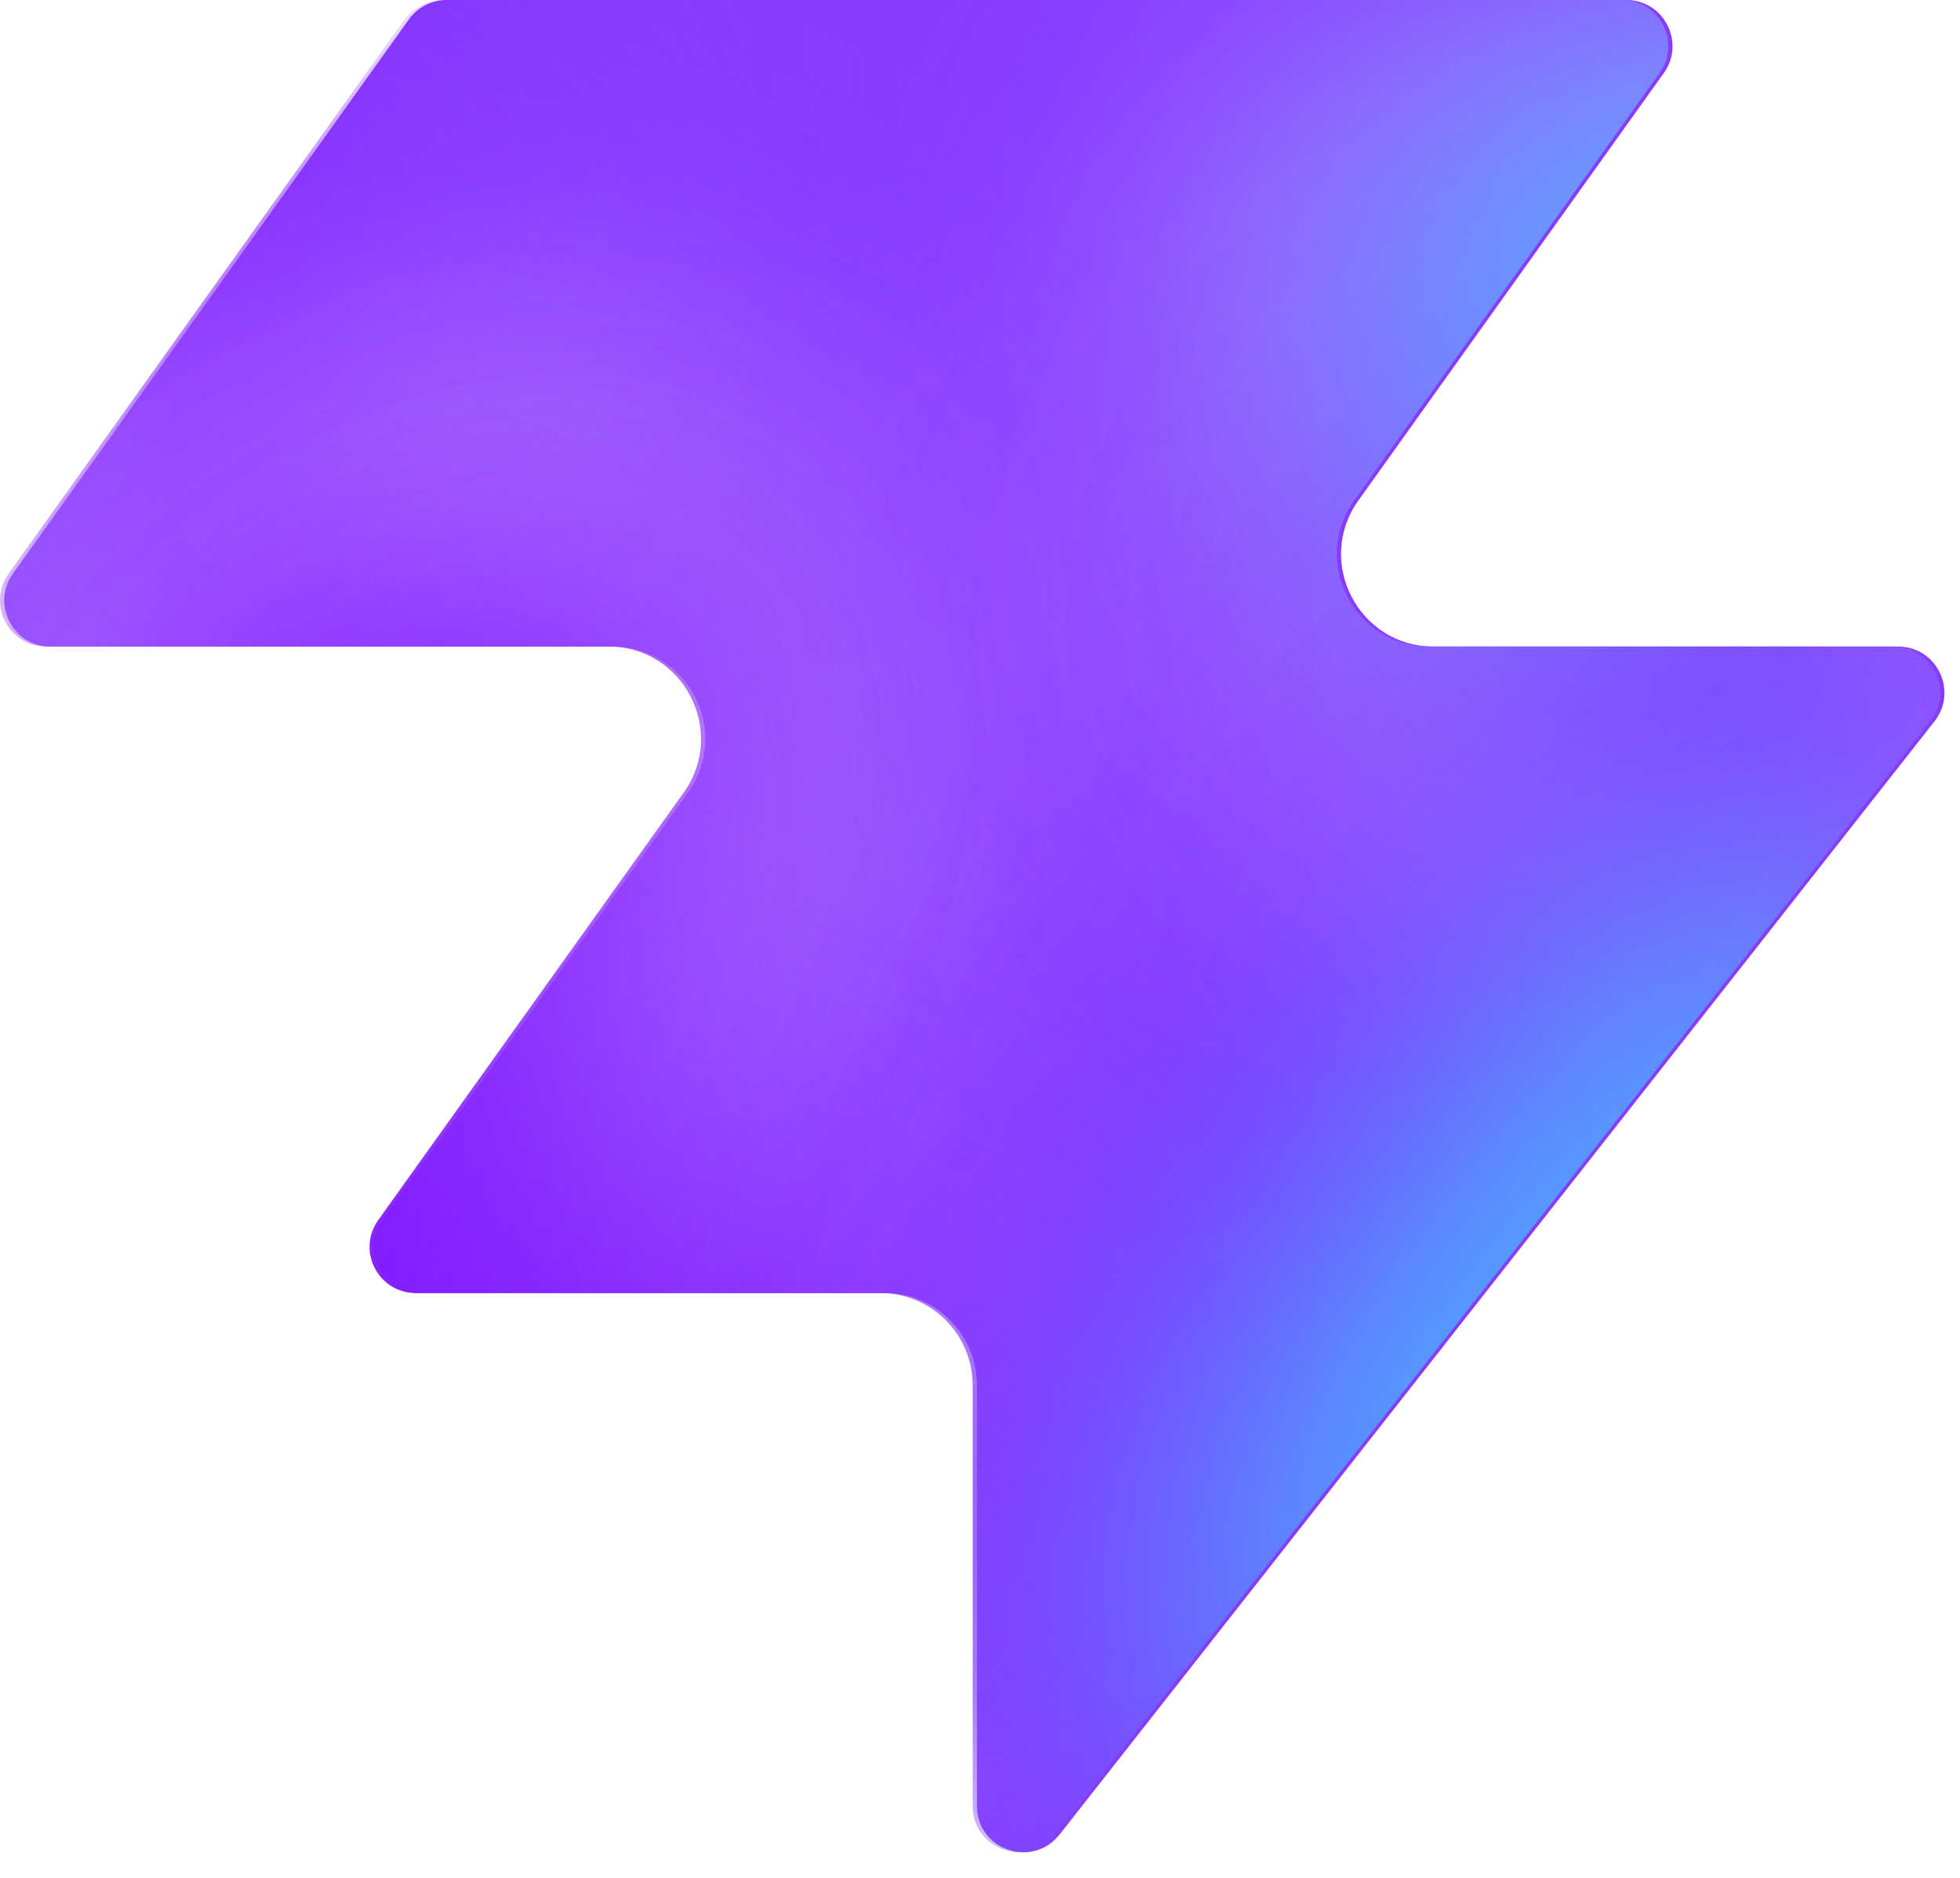
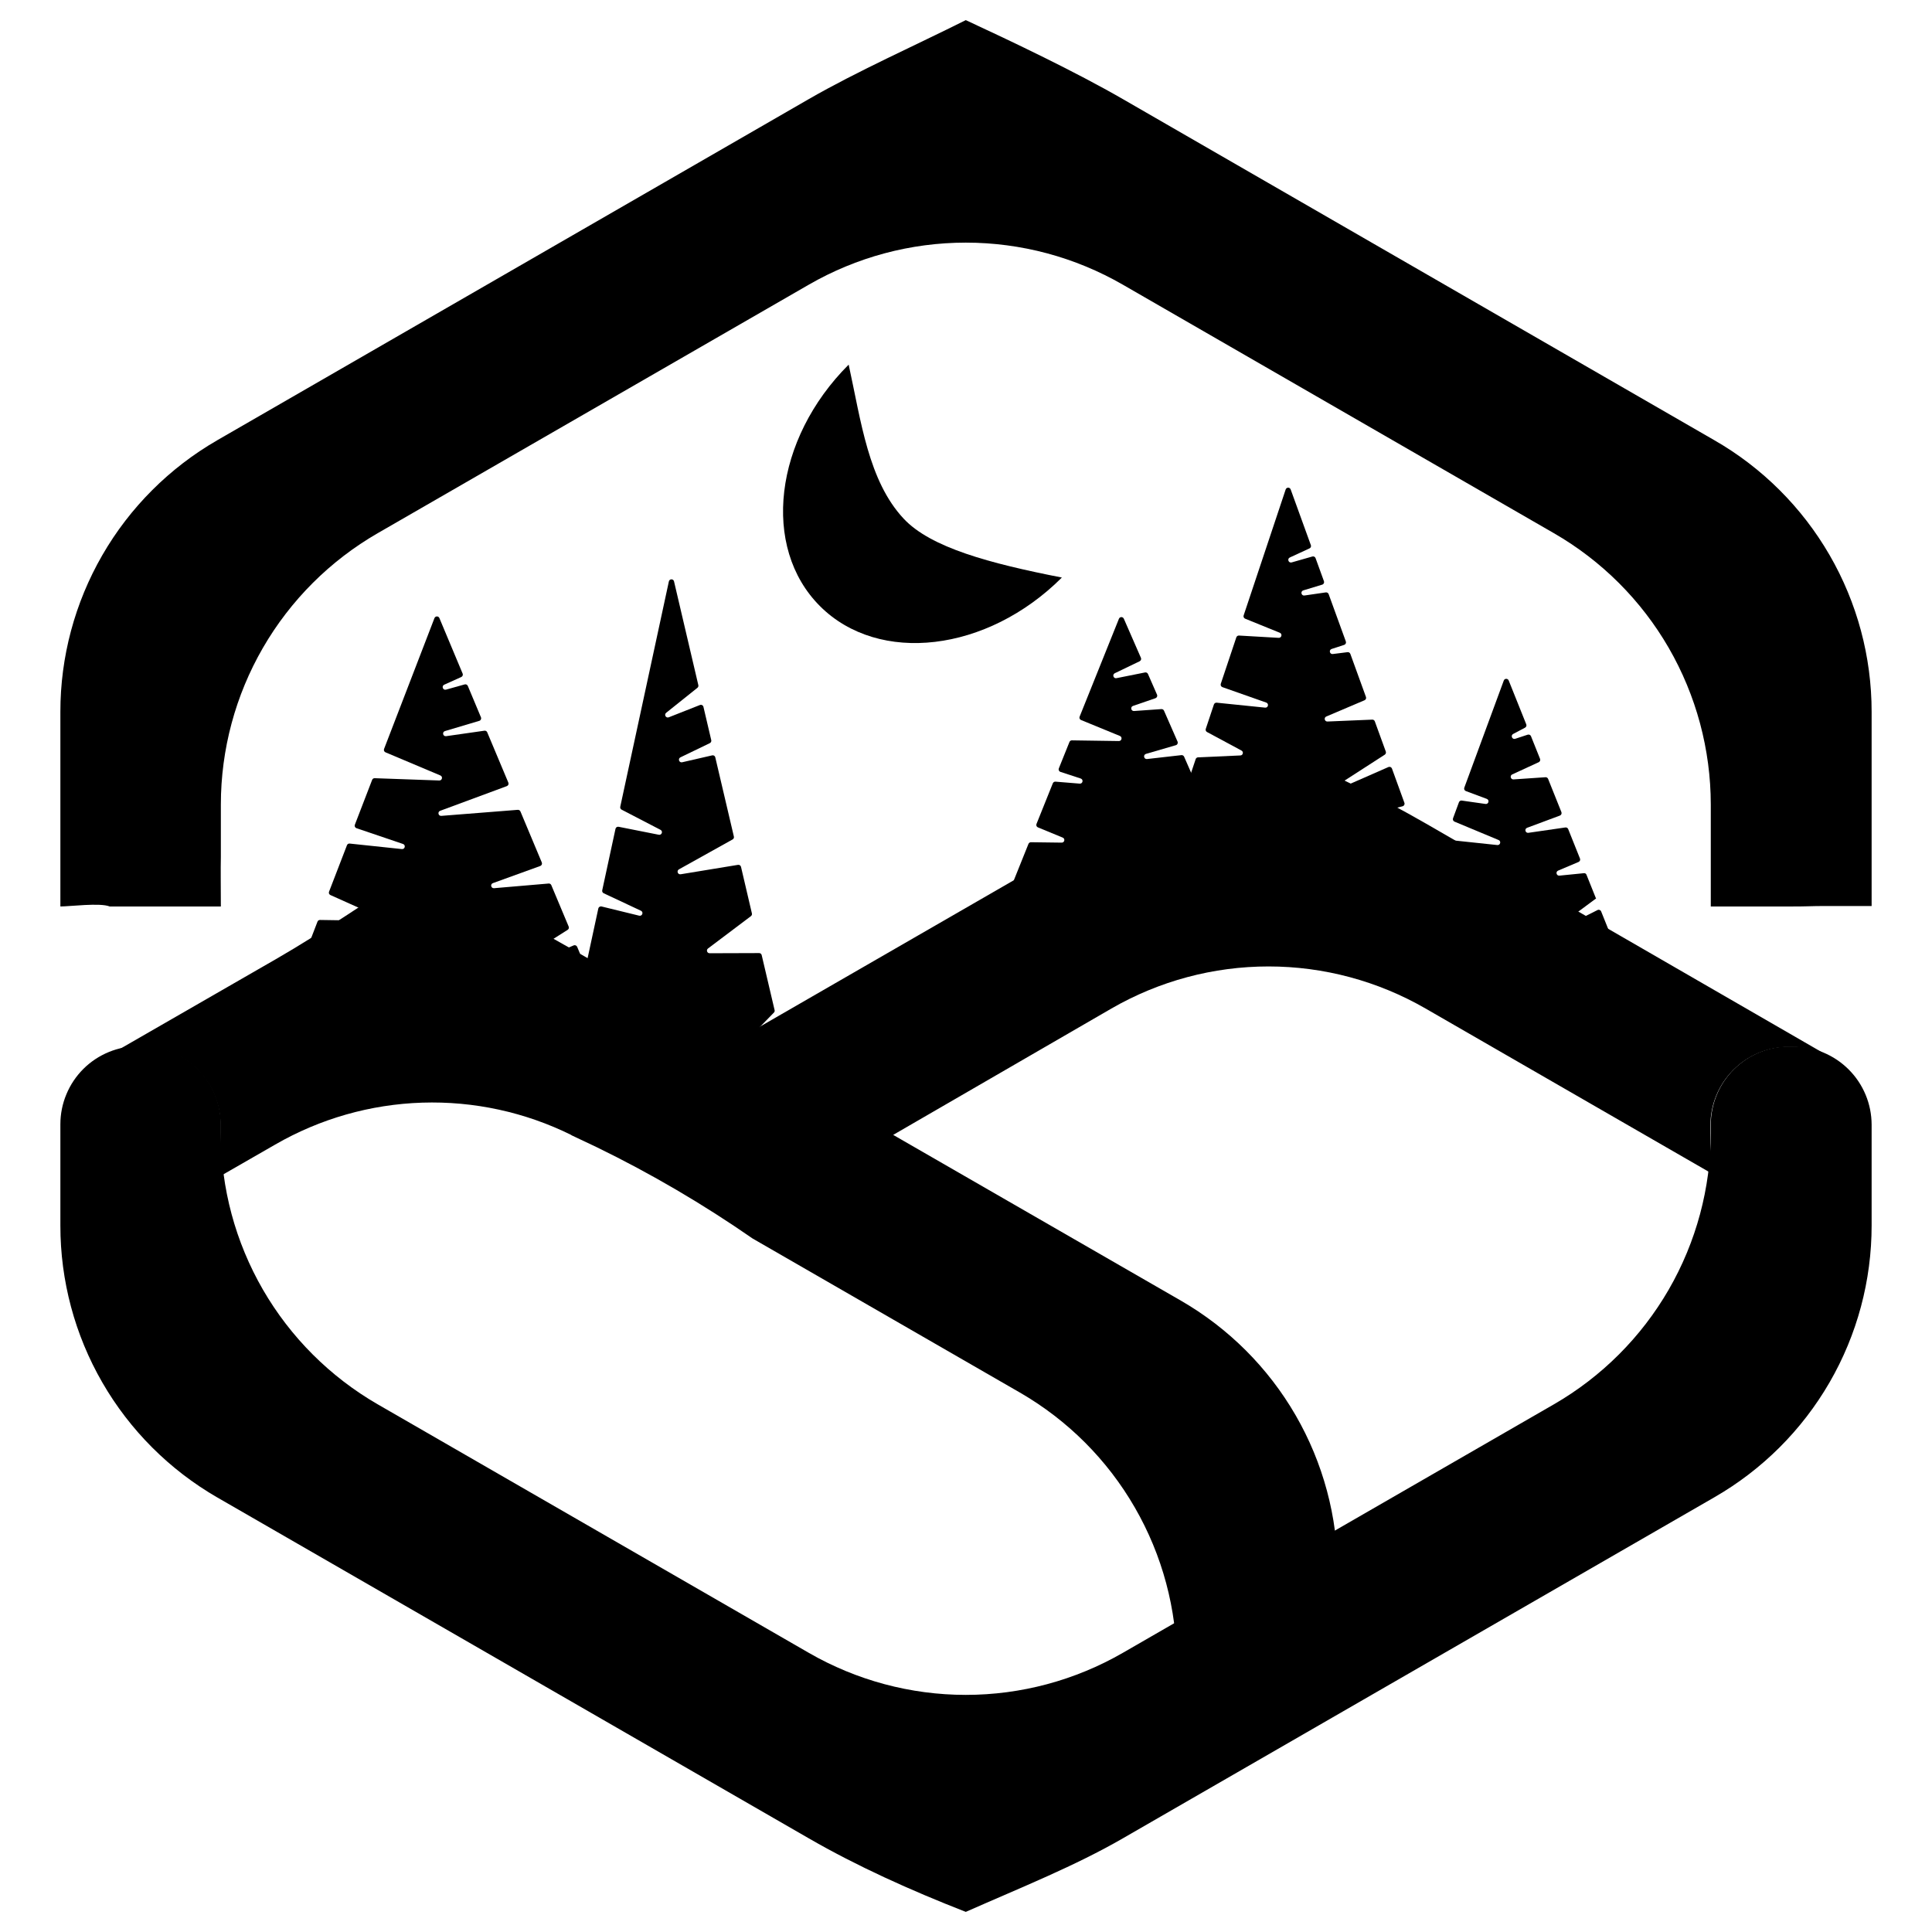
- <svg xmlns="http://www.w3.org/2000/svg" width="48" height="46" fill="none" viewBox="0 0 48 46">
-   <path fill="#863bff" d="M25.946 44.938c-.664.845-2.021.375-2.021-.698V33.937a2.26 2.26 0 0 0-2.262-2.262H10.287c-.92 0-1.456-1.04-.92-1.788l7.48-10.471c1.07-1.497 0-3.578-1.842-3.578H1.237c-.92 0-1.456-1.04-.92-1.788L10.013.474c.214-.297.556-.474.92-.474h28.894c.92 0 1.456 1.04.92 1.788l-7.48 10.471c-1.07 1.498 0 3.579 1.842 3.579h11.377c.943 0 1.473 1.088.89 1.83L25.947 44.94z" style="fill:#863bff;fill:color(display-p3 .525 .23 1);fill-opacity:1" />
-   <mask id="a" width="48" height="46" x="0" y="0" maskUnits="userSpaceOnUse" style="mask-type:alpha">
-     <path fill="#000" d="M25.842 44.938c-.664.844-2.021.375-2.021-.698V33.937a2.26 2.26 0 0 0-2.262-2.262H10.183c-.92 0-1.456-1.04-.92-1.788l7.48-10.471c1.07-1.498 0-3.579-1.842-3.579H1.133c-.92 0-1.456-1.04-.92-1.787L9.91.473c.214-.297.556-.474.92-.474h28.894c.92 0 1.456 1.04.92 1.788l-7.48 10.471c-1.07 1.498 0 3.578 1.842 3.578h11.377c.943 0 1.473 1.088.89 1.832L25.843 44.94z" style="fill:#000;fill-opacity:1" />
-   </mask>
-   <g mask="url(#a)">
-     <g filter="url(#b)">
-       <ellipse cx="5.508" cy="14.704" fill="#ede6ff" rx="5.508" ry="14.704" style="fill:#ede6ff;fill:color(display-p3 .927 .903 1);fill-opacity:1" transform="matrix(.00324 1 1 -.00324 -4.47 31.516)" />
-     </g>
-     <g filter="url(#c)">
-       <ellipse cx="10.399" cy="29.851" fill="#ede6ff" rx="10.399" ry="29.851" style="fill:#ede6ff;fill:color(display-p3 .927 .903 1);fill-opacity:1" transform="matrix(.00324 1 1 -.00324 -39.328 7.883)" />
-     </g>
-     <g filter="url(#d)">
-       <ellipse cx="5.508" cy="30.487" fill="#7e14ff" rx="5.508" ry="30.487" style="fill:#7e14ff;fill:color(display-p3 .492 .077 1);fill-opacity:1" transform="rotate(89.814 -25.913 -14.639)scale(1 -1)" />
-     </g>
-     <g filter="url(#e)">
-       <ellipse cx="5.508" cy="30.599" fill="#7e14ff" rx="5.508" ry="30.599" style="fill:#7e14ff;fill:color(display-p3 .492 .077 1);fill-opacity:1" transform="rotate(89.814 -32.644 -3.334)scale(1 -1)" />
-     </g>
-     <g filter="url(#f)">
-       <ellipse cx="5.508" cy="30.599" fill="#7e14ff" rx="5.508" ry="30.599" style="fill:#7e14ff;fill:color(display-p3 .492 .077 1);fill-opacity:1" transform="matrix(.00324 1 1 -.00324 -34.34 30.47)" />
-     </g>
-     <g filter="url(#g)">
-       <ellipse cx="14.072" cy="22.078" fill="#ede6ff" rx="14.072" ry="22.078" style="fill:#ede6ff;fill:color(display-p3 .927 .903 1);fill-opacity:1" transform="rotate(93.35 24.506 48.493)scale(-1 1)" />
-     </g>
-     <g filter="url(#h)">
-       <ellipse cx="3.47" cy="21.501" fill="#7e14ff" rx="3.47" ry="21.501" style="fill:#7e14ff;fill:color(display-p3 .492 .077 1);fill-opacity:1" transform="rotate(89.009 28.708 47.59)scale(-1 1)" />
-     </g>
-     <g filter="url(#i)">
-       <ellipse cx="3.47" cy="21.501" fill="#7e14ff" rx="3.47" ry="21.501" style="fill:#7e14ff;fill:color(display-p3 .492 .077 1);fill-opacity:1" transform="rotate(89.009 28.708 47.59)scale(-1 1)" />
-     </g>
-     <g filter="url(#j)">
-       <ellipse cx=".387" cy="8.972" fill="#7e14ff" rx="4.407" ry="29.108" style="fill:#7e14ff;fill:color(display-p3 .492 .077 1);fill-opacity:1" transform="rotate(39.51 .387 8.972)" />
-     </g>
-     <g filter="url(#k)">
-       <ellipse cx="47.523" cy="-6.092" fill="#7e14ff" rx="4.407" ry="29.108" style="fill:#7e14ff;fill:color(display-p3 .492 .077 1);fill-opacity:1" transform="rotate(37.892 47.523 -6.092)" />
-     </g>
-     <g filter="url(#l)">
-       <ellipse cx="41.412" cy="6.333" fill="#47bfff" rx="5.971" ry="9.665" style="fill:#47bfff;fill:color(display-p3 .28 .748 1);fill-opacity:1" transform="rotate(37.892 41.412 6.333)" />
-     </g>
-     <g filter="url(#m)">
-       <ellipse cx="-1.879" cy="38.332" fill="#7e14ff" rx="4.407" ry="29.108" style="fill:#7e14ff;fill:color(display-p3 .492 .077 1);fill-opacity:1" transform="rotate(37.892 -1.88 38.332)" />
-     </g>
-     <g filter="url(#n)">
-       <ellipse cx="-1.879" cy="38.332" fill="#7e14ff" rx="4.407" ry="29.108" style="fill:#7e14ff;fill:color(display-p3 .492 .077 1);fill-opacity:1" transform="rotate(37.892 -1.88 38.332)" />
-     </g>
-     <g filter="url(#o)">
-       <ellipse cx="35.651" cy="29.907" fill="#7e14ff" rx="4.407" ry="29.108" style="fill:#7e14ff;fill:color(display-p3 .492 .077 1);fill-opacity:1" transform="rotate(37.892 35.651 29.907)" />
-     </g>
-     <g filter="url(#p)">
-       <ellipse cx="38.418" cy="32.4" fill="#47bfff" rx="5.971" ry="15.297" style="fill:#47bfff;fill:color(display-p3 .28 .748 1);fill-opacity:1" transform="rotate(37.892 38.418 32.4)" />
-     </g>
+ <svg xmlns="http://www.w3.org/2000/svg" width="32" height="32" viewBox="3.5 -0.5 46 48" fill="none">
+   <style>
+   :root { color: #000000; }
+   @media (prefers-color-scheme: dark) { :root { color: #FFFFFF; } }
+ </style>
+   <g>
+     <path d="M24.951 12.386C25.622 13.104 27.081 13.496 28.882 13.849C27.026 15.702 24.336 16.02 22.873 14.56C21.41 13.099 21.729 10.413 23.585 8.559C23.894 9.97 24.074 11.447 24.951 12.386Z" fill="currentColor" />
+     <path d="M47.047 25.5H46.957C46.44 25.499 45.944 25.703 45.578 26.067C45.211 26.432 45.005 26.927 45.004 27.443V27.649C45.003 29.015 44.642 30.357 43.959 31.54C43.275 32.723 42.291 33.706 41.106 34.39L30.397 40.564C29.211 41.248 27.865 41.609 26.495 41.609C25.126 41.609 23.78 41.248 22.594 40.564L11.884 34.39C10.7 33.706 9.716 32.723 9.032 31.54C8.348 30.357 7.988 29.015 7.987 27.649V27.443C7.989 26.927 7.784 26.431 7.42 26.065C7.055 25.699 6.56 25.492 6.043 25.491H5.953C5.696 25.49 5.443 25.539 5.206 25.636C4.969 25.733 4.753 25.876 4.572 26.056C4.391 26.237 4.247 26.451 4.149 26.688C4.05 26.924 4 27.177 4 27.433V29.949C3.999 31.317 4.358 32.662 5.042 33.847C5.726 35.033 6.711 36.018 7.897 36.703L22.594 45.173C23.78 45.858 25.122 46.465 26.495 47C27.878 46.389 29.211 45.858 30.397 45.173L45.094 36.699C46.282 36.015 47.269 35.031 47.955 33.845C48.641 32.659 49.001 31.314 49 29.944V27.443C48.999 27.187 48.949 26.934 48.85 26.698C48.752 26.462 48.608 26.248 48.427 26.068C48.245 25.887 48.03 25.744 47.794 25.647C47.557 25.549 47.303 25.5 47.047 25.5Z" fill="currentColor" />
+     <path d="M47.047 22.021H46.957C46.44 22.023 45.48 22.021 45.004 22.021C45.004 21.551 45.005 20.597 45.004 20.081V19.488C45.003 18.121 44.642 16.779 43.959 15.596C43.275 14.413 42.291 13.43 41.106 12.747L30.397 6.573C29.211 5.889 27.865 5.528 26.495 5.528C25.126 5.528 23.78 5.889 22.594 6.573L11.884 12.747C10.7 13.43 9.716 14.413 9.032 15.596C8.348 16.779 7.988 18.121 7.987 19.488V20.081C7.988 20.336 7.987 20.558 7.987 20.787C7.98 21.016 7.987 21.78 7.987 22.021C7.75 22.021 6.985 22.021 6.755 22.021C6.526 22.021 6.298 22.022 6.043 22.021H5.953C5.697 22.023 5.454 22.021 5.225 22.021C4.988 21.924 4.23 22.021 4 22.021C4 21.704 4 21.093 4 20.824C4 20.558 4 20.336 4 20.081V17.186C3.999 15.819 4.359 14.476 5.043 13.291C5.727 12.106 6.712 11.122 7.897 10.438L22.594 1.962C23.78 1.278 25.276 0.611 26.495 0C27.648 0.535 29.211 1.278 30.397 1.962L45.094 10.438C46.282 11.12 47.268 12.104 47.954 13.288C48.64 14.473 49.001 15.818 49 17.186V20.081C49 20.336 49 20.558 49 20.787C49 21.016 49 21.857 49 22.01C48.847 22.01 48.005 22.01 47.776 22.01C47.546 22.01 47.303 22.023 47.047 22.021Z" fill="currentColor" />
+     <path d="M37.93 19.963C36.744 19.279 35.301 18.571 34 18.036C32.623 18.647 31.313 19.279 30.127 19.963L20.712 25.392L17.15 23.334C15.964 22.65 14.102 21.628 12.954 21.016C11.806 21.78 10.533 22.65 9.347 23.334L5.459 25.572C5.617 25.529 5.781 25.507 5.945 25.509H6.035C6.291 25.509 6.545 25.559 6.781 25.657C7.018 25.755 7.232 25.899 7.413 26.081C7.594 26.262 7.737 26.477 7.834 26.714C7.931 26.95 7.981 27.204 7.979 27.459V28.717L9.338 27.936C10.45 27.294 11.705 26.936 12.989 26.895C14.274 26.854 15.548 27.131 16.699 27.701H16.69C16.896 27.8 17.113 27.9 17.32 27.999C18.67 28.656 19.966 29.416 21.199 30.271L27.841 34.099C29.027 34.784 30.012 35.769 30.695 36.955C31.379 38.141 31.739 39.485 31.738 40.853V43.307L35.734 41.006V38.552C35.733 37.186 35.373 35.844 34.689 34.661C34.005 33.478 33.021 32.496 31.837 31.813L24.691 27.696L30.114 24.556C31.3 23.872 32.646 23.511 34.016 23.511C35.386 23.511 36.731 23.872 37.917 24.556L44.995 28.636V27.459C44.994 26.943 45.198 26.448 45.563 26.082C45.927 25.716 46.422 25.51 46.939 25.509H47.029C47.329 25.51 47.625 25.581 47.893 25.716L37.93 19.963Z" fill="currentColor" />
+     <path fill-rule="evenodd" clip-rule="evenodd" d="M17.91 19.544C17.904 19.573 17.918 19.602 17.944 19.616L18.91 20.117C18.978 20.152 18.942 20.254 18.867 20.239L17.869 20.041C17.834 20.034 17.8 20.056 17.792 20.091L17.462 21.62C17.456 21.65 17.471 21.68 17.499 21.693L18.424 22.127C18.495 22.16 18.457 22.268 18.381 22.25L17.445 22.021C17.409 22.013 17.373 22.035 17.365 22.071L16.247 27.256C16.239 27.293 16.263 27.328 16.299 27.335L19.161 27.837C19.173 27.839 19.185 27.838 19.196 27.834L22.174 26.671C22.204 26.659 22.221 26.627 22.213 26.595L21.886 25.201C21.876 25.156 21.823 25.136 21.785 25.162L20.633 25.965C20.568 26.01 20.493 25.922 20.549 25.866L21.728 24.657C21.744 24.641 21.75 24.619 21.745 24.597L21.424 23.229C21.417 23.199 21.39 23.178 21.36 23.179L20.13 23.183C20.067 23.183 20.04 23.103 20.09 23.065L21.157 22.261C21.177 22.245 21.187 22.219 21.181 22.194L20.91 21.036C20.902 21.003 20.869 20.981 20.835 20.987L19.411 21.221C19.338 21.233 19.304 21.135 19.368 21.099L20.701 20.356C20.727 20.342 20.74 20.313 20.733 20.284L20.271 18.315C20.263 18.28 20.228 18.258 20.193 18.267L19.449 18.438C19.373 18.456 19.335 18.35 19.405 18.316L20.136 17.963C20.163 17.95 20.178 17.919 20.171 17.889L19.977 17.062C19.968 17.023 19.927 17.001 19.889 17.016L19.116 17.321C19.046 17.349 18.992 17.256 19.051 17.209L19.828 16.588C19.847 16.572 19.856 16.546 19.85 16.522L19.246 13.944C19.23 13.876 19.133 13.877 19.118 13.945L17.91 19.544ZM18.195 24.686C18.247 24.724 18.219 24.806 18.155 24.804L16.996 24.776C16.956 24.775 16.926 24.738 16.933 24.699L17.067 23.982C17.076 23.935 17.131 23.913 17.17 23.941L18.195 24.686Z" fill="currentColor" />
+     <path d="M12.042 18.107C12.029 18.14 12.045 18.177 12.077 18.191L13.441 18.766C13.508 18.794 13.486 18.894 13.413 18.891L11.809 18.834C11.781 18.833 11.756 18.849 11.746 18.875L11.316 19.991C11.303 20.025 11.321 20.064 11.356 20.076L12.512 20.468C12.586 20.493 12.562 20.603 12.484 20.595L11.187 20.458C11.158 20.455 11.13 20.472 11.12 20.5L10.675 21.654C10.662 21.687 10.677 21.723 10.709 21.737L11.856 22.252C11.921 22.281 11.899 22.378 11.828 22.377L10.45 22.356C10.423 22.355 10.398 22.372 10.388 22.398L9.526 24.635C9.51 24.675 9.537 24.719 9.58 24.724L13.342 25.093C13.349 25.094 13.356 25.094 13.363 25.092L17.265 24.239C17.305 24.23 17.327 24.188 17.311 24.15L16.839 23.023C16.825 22.99 16.786 22.974 16.753 22.988L15.134 23.684C15.06 23.716 15.005 23.612 15.073 23.569L16.603 22.602C16.63 22.585 16.641 22.551 16.629 22.521L16.197 21.491C16.186 21.464 16.159 21.448 16.131 21.451L14.774 21.567C14.698 21.573 14.674 21.466 14.746 21.441L15.923 21.015C15.958 21.002 15.975 20.962 15.961 20.928L15.43 19.66C15.419 19.634 15.392 19.618 15.364 19.62L13.464 19.77C13.388 19.776 13.365 19.67 13.436 19.644L15.092 19.031C15.127 19.018 15.144 18.979 15.13 18.945L14.605 17.694C14.594 17.666 14.565 17.65 14.536 17.654L13.584 17.79C13.503 17.801 13.478 17.686 13.556 17.663L14.408 17.409C14.445 17.398 14.464 17.357 14.449 17.321L14.123 16.542C14.11 16.512 14.077 16.495 14.045 16.504L13.581 16.634C13.504 16.655 13.463 16.544 13.537 16.511L13.961 16.32C13.993 16.305 14.008 16.267 13.994 16.235L13.416 14.855C13.393 14.801 13.316 14.802 13.294 14.857L12.042 18.107Z" fill="currentColor" />
+     <path d="M33.398 14.79C33.387 14.823 33.403 14.858 33.435 14.871L34.297 15.221C34.365 15.249 34.342 15.351 34.268 15.347L33.281 15.29C33.252 15.289 33.225 15.307 33.216 15.335L32.83 16.489C32.819 16.523 32.837 16.56 32.871 16.572L33.959 16.955C34.032 16.981 34.008 17.089 33.931 17.081L32.728 16.958C32.697 16.955 32.669 16.974 32.659 17.003L32.457 17.609C32.447 17.639 32.46 17.672 32.488 17.687L33.344 18.147C33.403 18.178 33.383 18.267 33.316 18.269L32.265 18.316C32.238 18.317 32.214 18.335 32.206 18.361L31.707 19.853C31.694 19.893 31.721 19.934 31.762 19.939L34.49 20.249C34.497 20.25 34.505 20.249 34.513 20.247L37.346 19.532C37.384 19.522 37.405 19.483 37.392 19.446L37.083 18.595C37.07 18.559 37.03 18.542 36.995 18.557L35.972 19.006C35.898 19.038 35.842 18.935 35.91 18.891L36.904 18.25C36.929 18.233 36.94 18.201 36.93 18.173L36.657 17.422C36.648 17.395 36.622 17.378 36.593 17.379L35.48 17.426C35.408 17.429 35.385 17.329 35.452 17.301L36.401 16.898C36.433 16.885 36.449 16.849 36.437 16.816L36.049 15.746C36.038 15.717 36.009 15.699 35.979 15.703L35.613 15.749C35.535 15.759 35.509 15.647 35.585 15.623L35.896 15.522C35.931 15.51 35.95 15.472 35.937 15.437L35.51 14.261C35.499 14.231 35.469 14.214 35.439 14.218L34.909 14.295C34.829 14.307 34.803 14.191 34.88 14.168L35.351 14.025C35.387 14.014 35.406 13.975 35.393 13.94L35.185 13.367C35.173 13.334 35.139 13.317 35.106 13.326L34.591 13.473C34.513 13.495 34.472 13.384 34.546 13.35L35.034 13.125C35.065 13.111 35.08 13.076 35.068 13.044L34.566 11.659C34.544 11.601 34.462 11.602 34.442 11.661L33.398 14.79Z" fill="currentColor" />
+     <path fill-rule="evenodd" clip-rule="evenodd" d="M29.323 17.305C29.309 17.338 29.326 17.376 29.359 17.389L30.324 17.785C30.391 17.812 30.37 17.912 30.298 17.911L29.131 17.894C29.104 17.893 29.08 17.91 29.07 17.935L28.806 18.591C28.792 18.626 28.81 18.665 28.846 18.677L29.35 18.842C29.424 18.866 29.402 18.976 29.325 18.969L28.723 18.92C28.695 18.918 28.668 18.934 28.657 18.961L28.251 19.972C28.238 20.005 28.254 20.043 28.287 20.056L28.903 20.31C28.969 20.337 28.949 20.436 28.877 20.435L28.114 20.425C28.087 20.424 28.063 20.441 28.052 20.466L27.571 21.663C27.555 21.704 27.582 21.749 27.626 21.753L30.348 22.009C30.355 22.01 30.361 22.01 30.368 22.008L33.194 21.416C33.235 21.407 33.258 21.363 33.241 21.325L32.52 19.675C32.509 19.65 32.483 19.634 32.455 19.637L31.264 19.73C31.187 19.736 31.165 19.627 31.239 19.603L32.262 19.263C32.299 19.251 32.317 19.21 32.302 19.175L31.919 18.3C31.907 18.273 31.88 18.258 31.852 18.261L30.998 18.358C30.918 18.367 30.895 18.253 30.972 18.23L31.714 18.014C31.752 18.003 31.771 17.962 31.756 17.925L31.419 17.156C31.408 17.131 31.383 17.116 31.355 17.117L30.675 17.165C30.599 17.17 30.577 17.062 30.65 17.038L31.207 16.847C31.243 16.834 31.261 16.794 31.246 16.759L31.021 16.245C31.009 16.217 30.979 16.201 30.948 16.207L30.238 16.349C30.163 16.364 30.128 16.259 30.197 16.226L30.814 15.929C30.846 15.913 30.86 15.876 30.846 15.844L30.421 14.871C30.397 14.818 30.322 14.819 30.3 14.872L29.323 17.305ZM32.559 20.463C32.586 20.497 32.573 20.548 32.532 20.564L31.602 20.93C31.527 20.96 31.475 20.854 31.545 20.813L32.381 20.329C32.409 20.313 32.445 20.32 32.465 20.345L32.559 20.463Z" fill="currentColor" />
+     <path fill-rule="evenodd" clip-rule="evenodd" d="M38.88 19.07C38.868 19.104 38.885 19.141 38.919 19.154L39.439 19.348C39.512 19.376 39.484 19.485 39.407 19.474L38.818 19.39C38.787 19.385 38.757 19.403 38.747 19.432L38.6 19.83C38.588 19.863 38.604 19.899 38.636 19.913L39.732 20.37C39.802 20.399 39.775 20.503 39.7 20.495L38.456 20.363C38.427 20.36 38.398 20.378 38.388 20.406L37.361 23.194C37.346 23.234 37.373 23.277 37.416 23.281L39.908 23.538C39.916 23.538 39.923 23.538 39.93 23.536L42.52 22.944C42.559 22.935 42.581 22.893 42.566 22.856L42.28 22.144C42.266 22.108 42.224 22.093 42.19 22.11L41.545 22.434C41.474 22.47 41.413 22.371 41.477 22.323L42.145 21.829C42.146 21.828 42.148 21.828 42.149 21.83C42.151 21.832 42.155 21.83 42.154 21.827L41.915 21.231C41.905 21.206 41.88 21.191 41.853 21.194L41.243 21.255C41.169 21.262 41.142 21.159 41.211 21.13L41.719 20.915C41.752 20.901 41.768 20.863 41.754 20.83L41.461 20.098C41.45 20.07 41.421 20.054 41.391 20.058L40.473 20.191C40.396 20.203 40.367 20.093 40.441 20.066L41.255 19.763C41.289 19.75 41.306 19.711 41.293 19.677L40.962 18.851C40.951 18.824 40.925 18.808 40.896 18.81L40.103 18.864C40.031 18.869 40.005 18.77 40.071 18.74L40.729 18.437C40.761 18.422 40.775 18.385 40.762 18.353L40.537 17.791C40.525 17.759 40.489 17.743 40.456 17.753L40.145 17.855C40.069 17.88 40.024 17.772 40.094 17.735L40.389 17.579C40.419 17.563 40.432 17.528 40.42 17.497L39.983 16.406C39.96 16.351 39.881 16.352 39.861 16.408L38.88 19.07ZM39.388 21.839C39.449 21.871 39.425 21.963 39.356 21.962L38.668 21.95C38.625 21.949 38.595 21.909 38.605 21.868L38.685 21.561C38.696 21.52 38.741 21.5 38.779 21.519L39.388 21.839Z" fill="currentColor" />
  </g>
-   <defs>
-     <filter id="b" width="60.045" height="41.654" x="-19.77" y="16.149" color-interpolation-filters="sRGB" filterUnits="userSpaceOnUse">
-       <feFlood flood-opacity="0" result="BackgroundImageFix" />
-       <feBlend in="SourceGraphic" in2="BackgroundImageFix" result="shape" />
-       <feGaussianBlur result="effect1_foregroundBlur_2002_17158" stdDeviation="7.659" />
-     </filter>
-     <filter id="c" width="90.34" height="51.437" x="-54.613" y="-7.533" color-interpolation-filters="sRGB" filterUnits="userSpaceOnUse">
-       <feFlood flood-opacity="0" result="BackgroundImageFix" />
-       <feBlend in="SourceGraphic" in2="BackgroundImageFix" result="shape" />
-       <feGaussianBlur result="effect1_foregroundBlur_2002_17158" stdDeviation="7.659" />
-     </filter>
-     <filter id="d" width="79.355" height="29.4" x="-49.64" y="2.03" color-interpolation-filters="sRGB" filterUnits="userSpaceOnUse">
-       <feFlood flood-opacity="0" result="BackgroundImageFix" />
-       <feBlend in="SourceGraphic" in2="BackgroundImageFix" result="shape" />
-       <feGaussianBlur result="effect1_foregroundBlur_2002_17158" stdDeviation="4.596" />
-     </filter>
-     <filter id="e" width="79.579" height="29.4" x="-45.045" y="20.029" color-interpolation-filters="sRGB" filterUnits="userSpaceOnUse">
-       <feFlood flood-opacity="0" result="BackgroundImageFix" />
-       <feBlend in="SourceGraphic" in2="BackgroundImageFix" result="shape" />
-       <feGaussianBlur result="effect1_foregroundBlur_2002_17158" stdDeviation="4.596" />
-     </filter>
-     <filter id="f" width="79.579" height="29.4" x="-43.513" y="21.178" color-interpolation-filters="sRGB" filterUnits="userSpaceOnUse">
-       <feFlood flood-opacity="0" result="BackgroundImageFix" />
-       <feBlend in="SourceGraphic" in2="BackgroundImageFix" result="shape" />
-       <feGaussianBlur result="effect1_foregroundBlur_2002_17158" stdDeviation="4.596" />
-     </filter>
-     <filter id="g" width="74.749" height="58.852" x="15.756" y="-17.901" color-interpolation-filters="sRGB" filterUnits="userSpaceOnUse">
-       <feFlood flood-opacity="0" result="BackgroundImageFix" />
-       <feBlend in="SourceGraphic" in2="BackgroundImageFix" result="shape" />
-       <feGaussianBlur result="effect1_foregroundBlur_2002_17158" stdDeviation="7.659" />
-     </filter>
-     <filter id="h" width="61.377" height="25.362" x="23.548" y="2.284" color-interpolation-filters="sRGB" filterUnits="userSpaceOnUse">
-       <feFlood flood-opacity="0" result="BackgroundImageFix" />
-       <feBlend in="SourceGraphic" in2="BackgroundImageFix" result="shape" />
-       <feGaussianBlur result="effect1_foregroundBlur_2002_17158" stdDeviation="4.596" />
-     </filter>
-     <filter id="i" width="61.377" height="25.362" x="23.548" y="2.284" color-interpolation-filters="sRGB" filterUnits="userSpaceOnUse">
-       <feFlood flood-opacity="0" result="BackgroundImageFix" />
-       <feBlend in="SourceGraphic" in2="BackgroundImageFix" result="shape" />
-       <feGaussianBlur result="effect1_foregroundBlur_2002_17158" stdDeviation="4.596" />
-     </filter>
-     <filter id="j" width="56.045" height="63.649" x="-27.636" y="-22.853" color-interpolation-filters="sRGB" filterUnits="userSpaceOnUse">
-       <feFlood flood-opacity="0" result="BackgroundImageFix" />
-       <feBlend in="SourceGraphic" in2="BackgroundImageFix" result="shape" />
-       <feGaussianBlur result="effect1_foregroundBlur_2002_17158" stdDeviation="4.596" />
-     </filter>
-     <filter id="k" width="54.814" height="64.646" x="20.116" y="-38.415" color-interpolation-filters="sRGB" filterUnits="userSpaceOnUse">
-       <feFlood flood-opacity="0" result="BackgroundImageFix" />
-       <feBlend in="SourceGraphic" in2="BackgroundImageFix" result="shape" />
-       <feGaussianBlur result="effect1_foregroundBlur_2002_17158" stdDeviation="4.596" />
-     </filter>
-     <filter id="l" width="33.541" height="35.313" x="24.641" y="-11.323" color-interpolation-filters="sRGB" filterUnits="userSpaceOnUse">
-       <feFlood flood-opacity="0" result="BackgroundImageFix" />
-       <feBlend in="SourceGraphic" in2="BackgroundImageFix" result="shape" />
-       <feGaussianBlur result="effect1_foregroundBlur_2002_17158" stdDeviation="4.596" />
-     </filter>
-     <filter id="m" width="54.814" height="64.646" x="-29.286" y="6.009" color-interpolation-filters="sRGB" filterUnits="userSpaceOnUse">
-       <feFlood flood-opacity="0" result="BackgroundImageFix" />
-       <feBlend in="SourceGraphic" in2="BackgroundImageFix" result="shape" />
-       <feGaussianBlur result="effect1_foregroundBlur_2002_17158" stdDeviation="4.596" />
-     </filter>
-     <filter id="n" width="54.814" height="64.646" x="-29.286" y="6.009" color-interpolation-filters="sRGB" filterUnits="userSpaceOnUse">
-       <feFlood flood-opacity="0" result="BackgroundImageFix" />
-       <feBlend in="SourceGraphic" in2="BackgroundImageFix" result="shape" />
-       <feGaussianBlur result="effect1_foregroundBlur_2002_17158" stdDeviation="4.596" />
-     </filter>
-     <filter id="o" width="54.814" height="64.646" x="8.244" y="-2.416" color-interpolation-filters="sRGB" filterUnits="userSpaceOnUse">
-       <feFlood flood-opacity="0" result="BackgroundImageFix" />
-       <feBlend in="SourceGraphic" in2="BackgroundImageFix" result="shape" />
-       <feGaussianBlur result="effect1_foregroundBlur_2002_17158" stdDeviation="4.596" />
-     </filter>
-     <filter id="p" width="39.409" height="43.623" x="18.713" y="10.588" color-interpolation-filters="sRGB" filterUnits="userSpaceOnUse">
-       <feFlood flood-opacity="0" result="BackgroundImageFix" />
-       <feBlend in="SourceGraphic" in2="BackgroundImageFix" result="shape" />
-       <feGaussianBlur result="effect1_foregroundBlur_2002_17158" stdDeviation="4.596" />
-     </filter>
-   </defs>
</svg>
